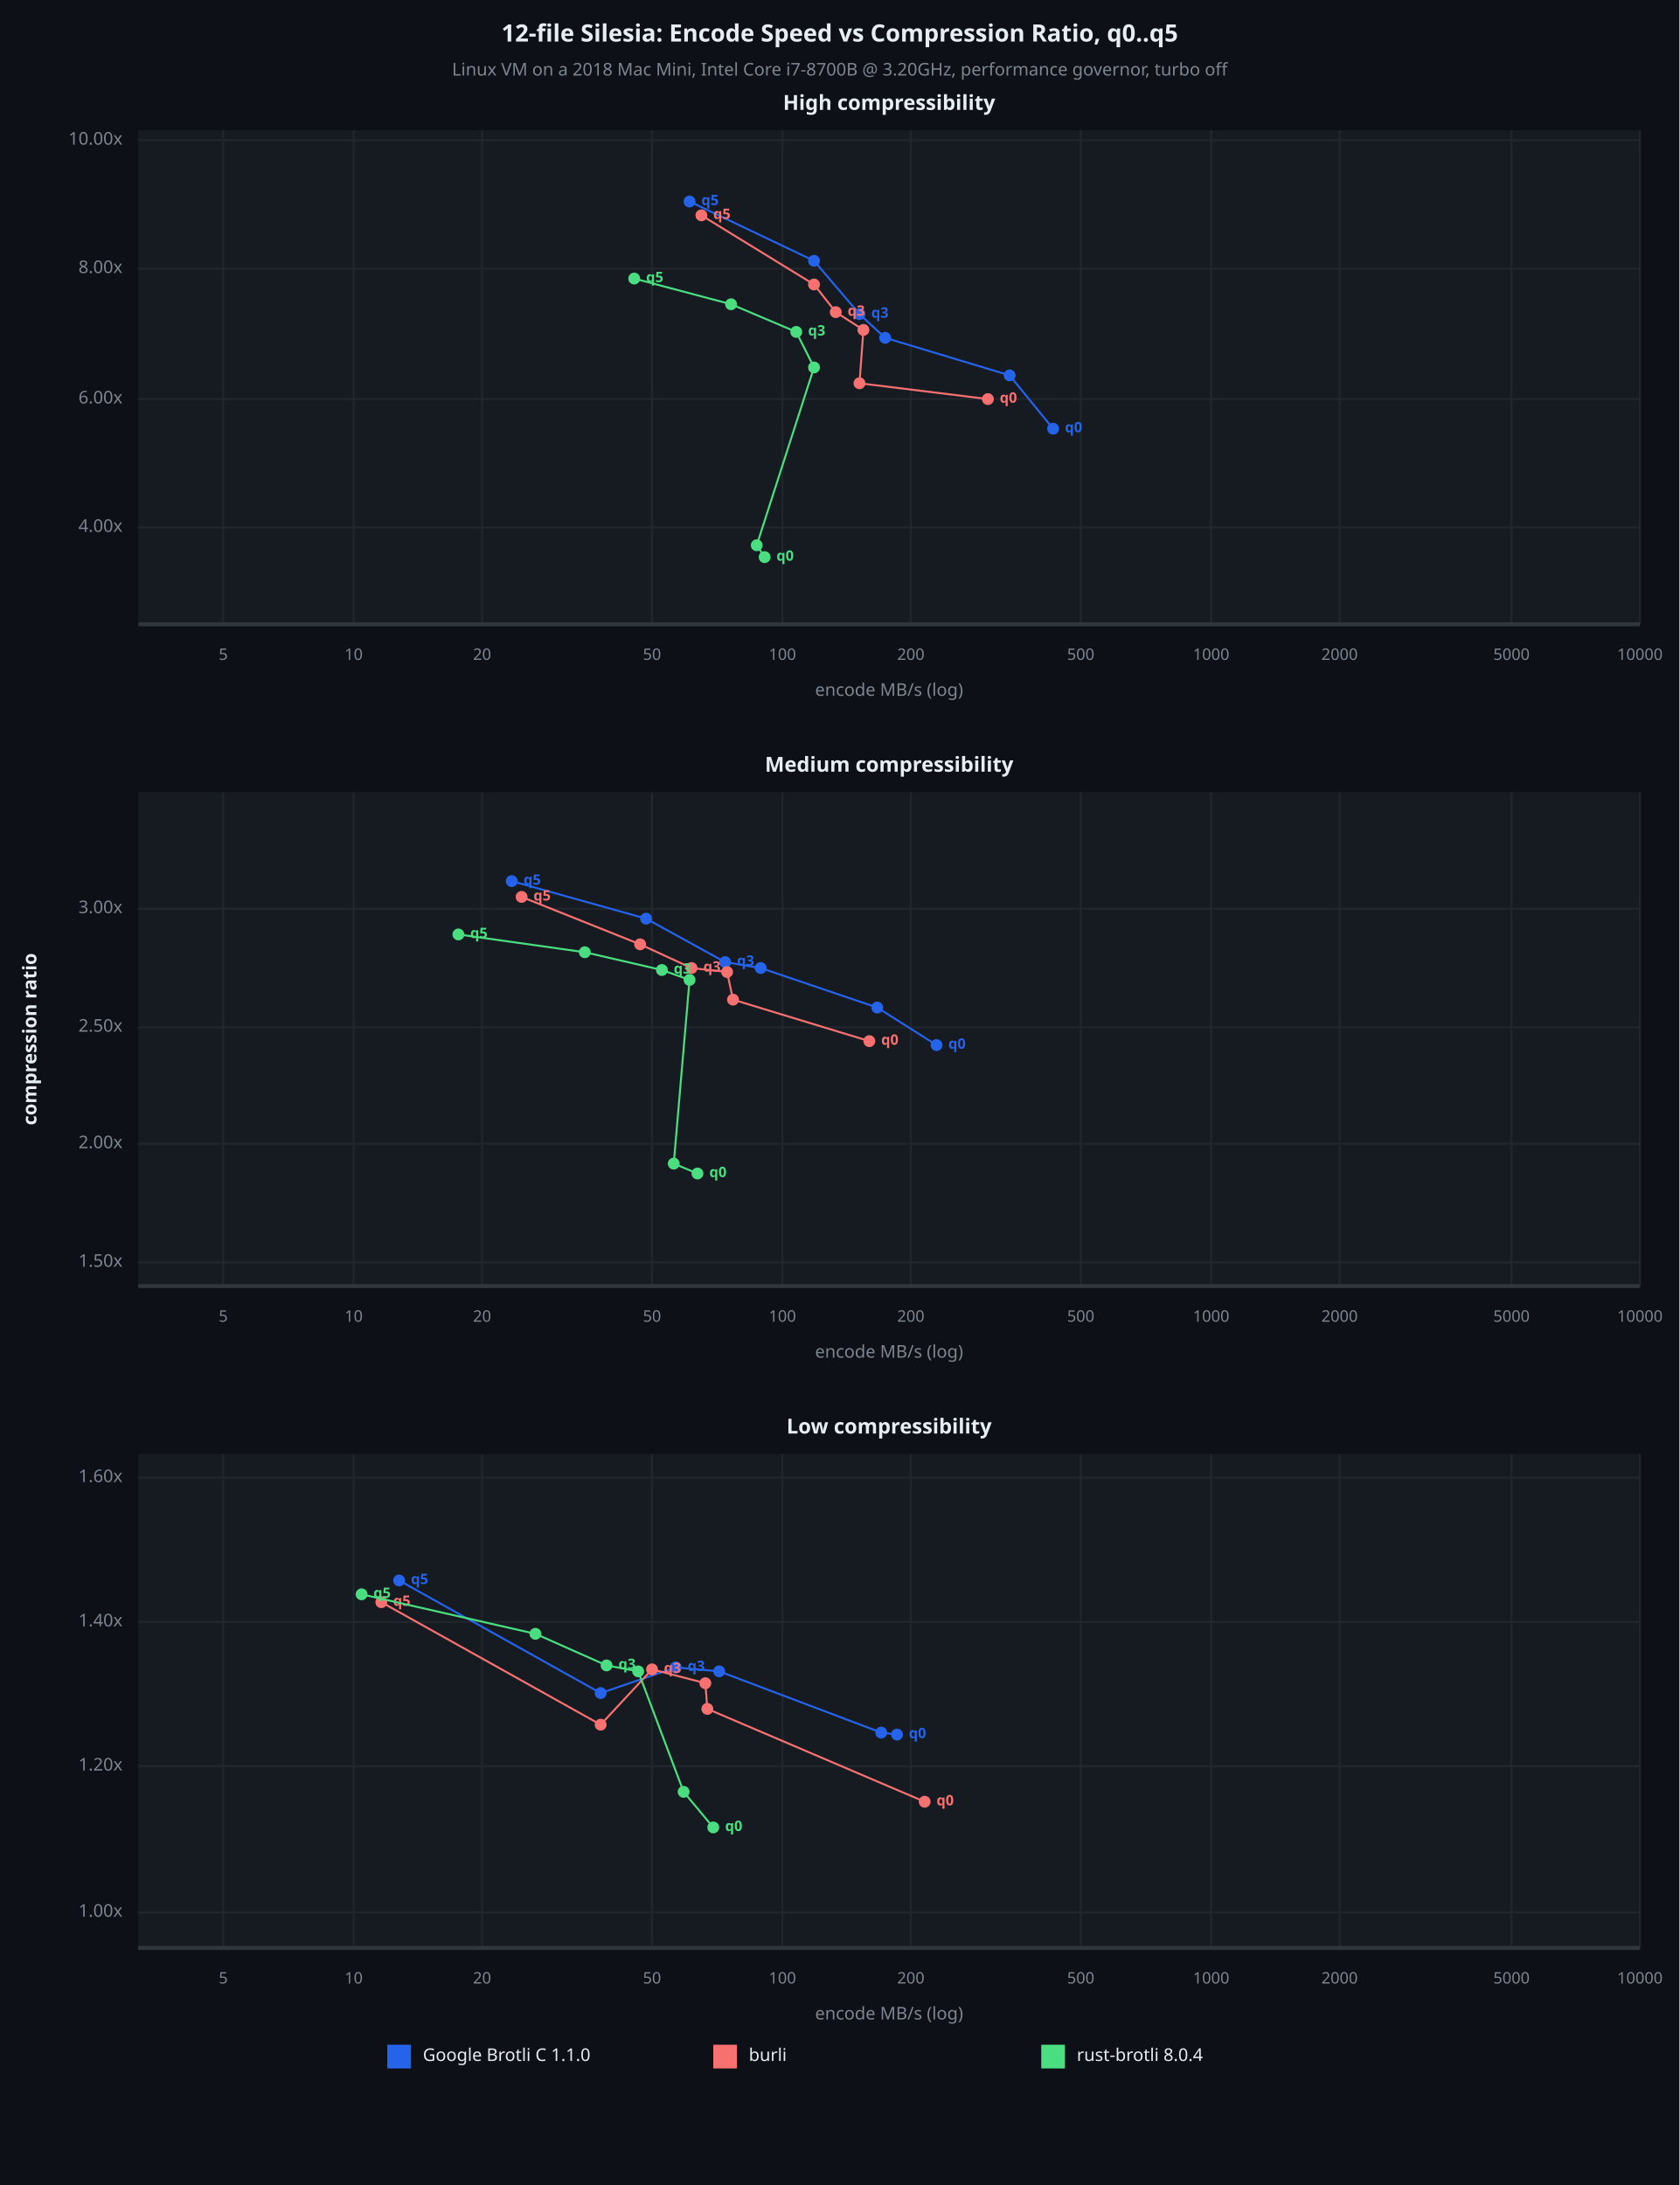
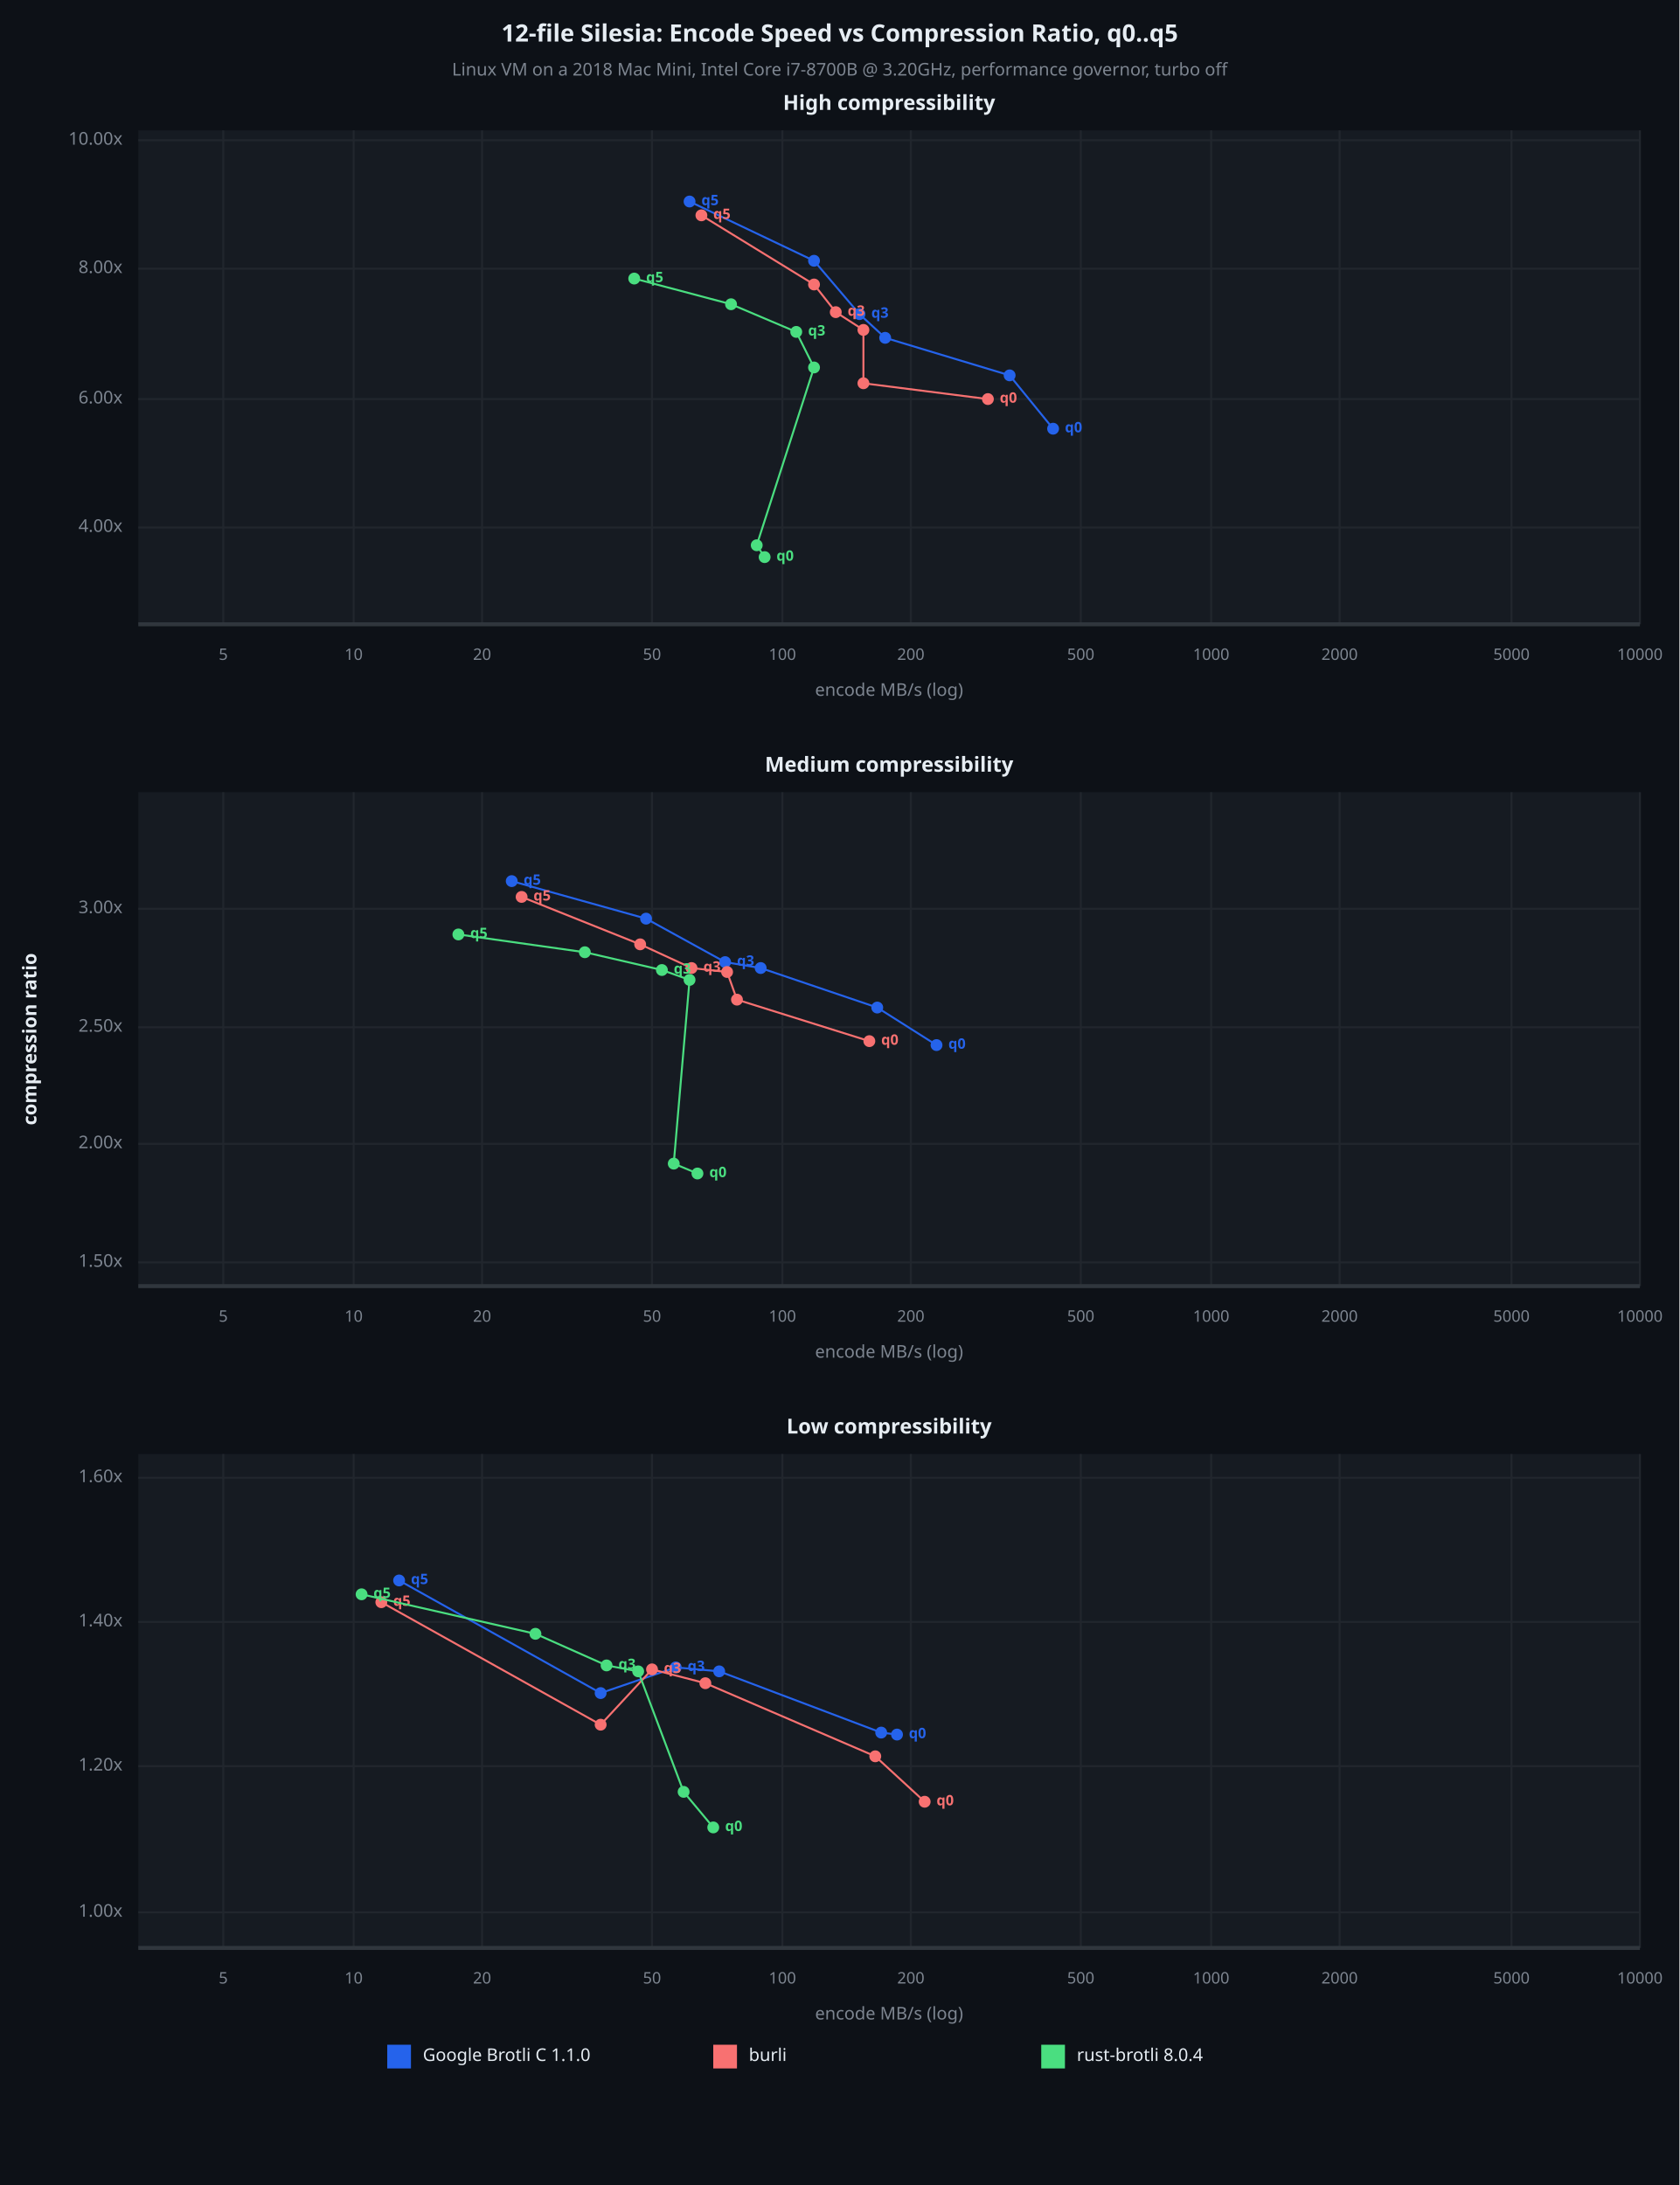
<svg xmlns="http://www.w3.org/2000/svg" viewBox="0 0 850 1106" font-family="system-ui, -apple-system, sans-serif">
  <rect x="0" y="0" width="850" height="1106" opacity="1" fill="#0D1117" stroke="none" />
  <text x="425" y="18" dy="0.5ex" text-anchor="middle" font-family="sans-serif" font-size="12.097" opacity="1" fill="#E6EDF3" font-weight="bold">
12-file Silesia: Encode Speed vs Compression Ratio, q0..q5
</text>
  <text x="425" y="36" dy="0.5ex" text-anchor="middle" font-family="sans-serif" font-size="8.871" opacity="1" fill="#7D8590">
Linux VM on a 2018 Mac Mini, Intel Core i7-8700B @ 3.20GHz, performance governor, turbo off
</text>
  <rect x="70" y="66" width="760" height="250" opacity="1" fill="#161B22" stroke="none" />
  <text x="450" y="53" dy="0.5ex" text-anchor="middle" font-family="sans-serif" font-size="10.484" opacity="1" fill="#E6EDF3" font-weight="bold">
High compressibility
</text>
  <polyline fill="none" opacity="1" stroke="#21262D" stroke-width="1" points="113,66 113,316 " />
  <text x="113" y="332" dy="0.5ex" text-anchor="middle" font-family="sans-serif" font-size="8.065" opacity="1" fill="#7D8590">
5
</text>
  <polyline fill="none" opacity="1" stroke="#21262D" stroke-width="1" points="179,66 179,316 " />
  <text x="179" y="332" dy="0.5ex" text-anchor="middle" font-family="sans-serif" font-size="8.065" opacity="1" fill="#7D8590">
10
</text>
  <polyline fill="none" opacity="1" stroke="#21262D" stroke-width="1" points="244,66 244,316 " />
  <text x="244" y="332" dy="0.5ex" text-anchor="middle" font-family="sans-serif" font-size="8.065" opacity="1" fill="#7D8590">
20
</text>
  <polyline fill="none" opacity="1" stroke="#21262D" stroke-width="1" points="330,66 330,316 " />
  <text x="330" y="332" dy="0.5ex" text-anchor="middle" font-family="sans-serif" font-size="8.065" opacity="1" fill="#7D8590">
50
</text>
  <polyline fill="none" opacity="1" stroke="#21262D" stroke-width="1" points="396,66 396,316 " />
  <text x="396" y="332" dy="0.5ex" text-anchor="middle" font-family="sans-serif" font-size="8.065" opacity="1" fill="#7D8590">
100
</text>
  <polyline fill="none" opacity="1" stroke="#21262D" stroke-width="1" points="461,66 461,316 " />
  <text x="461" y="332" dy="0.5ex" text-anchor="middle" font-family="sans-serif" font-size="8.065" opacity="1" fill="#7D8590">
200
</text>
  <polyline fill="none" opacity="1" stroke="#21262D" stroke-width="1" points="547,66 547,316 " />
  <text x="547" y="332" dy="0.5ex" text-anchor="middle" font-family="sans-serif" font-size="8.065" opacity="1" fill="#7D8590">
500
</text>
  <polyline fill="none" opacity="1" stroke="#21262D" stroke-width="1" points="613,66 613,316 " />
  <text x="613" y="332" dy="0.5ex" text-anchor="middle" font-family="sans-serif" font-size="8.065" opacity="1" fill="#7D8590">
1000
</text>
  <polyline fill="none" opacity="1" stroke="#21262D" stroke-width="1" points="678,66 678,316 " />
  <text x="678" y="332" dy="0.5ex" text-anchor="middle" font-family="sans-serif" font-size="8.065" opacity="1" fill="#7D8590">
2000
</text>
  <polyline fill="none" opacity="1" stroke="#21262D" stroke-width="1" points="765,66 765,316 " />
  <text x="765" y="332" dy="0.5ex" text-anchor="middle" font-family="sans-serif" font-size="8.065" opacity="1" fill="#7D8590">
5000
</text>
  <polyline fill="none" opacity="1" stroke="#21262D" stroke-width="1" points="830,66 830,316 " />
  <text x="830" y="332" dy="0.5ex" text-anchor="middle" font-family="sans-serif" font-size="8.065" opacity="1" fill="#7D8590">
10000
</text>
  <polyline fill="none" opacity="1" stroke="#21262D" stroke-width="1" points="70,267 830,267 " />
  <text x="62" y="267" dy="0.5ex" text-anchor="end" font-family="sans-serif" font-size="8.871" opacity="1" fill="#7D8590">
4.00x
</text>
  <polyline fill="none" opacity="1" stroke="#21262D" stroke-width="1" points="70,202 830,202 " />
  <text x="62" y="202" dy="0.5ex" text-anchor="end" font-family="sans-serif" font-size="8.871" opacity="1" fill="#7D8590">
6.00x
</text>
  <polyline fill="none" opacity="1" stroke="#21262D" stroke-width="1" points="70,136 830,136 " />
  <text x="62" y="136" dy="0.5ex" text-anchor="end" font-family="sans-serif" font-size="8.871" opacity="1" fill="#7D8590">
8.00x
</text>
  <polyline fill="none" opacity="1" stroke="#21262D" stroke-width="1" points="70,71 830,71 " />
  <text x="62" y="71" dy="0.5ex" text-anchor="end" font-family="sans-serif" font-size="8.871" opacity="1" fill="#7D8590">
10.00x
</text>
  <polyline fill="none" opacity="1" stroke="#30363D" stroke-width="2" points="70,316 830,316 " />
  <polyline fill="none" opacity="1" stroke="#2563EB" stroke-width="1" points="533,217 511,190 448,171 435,159 412,132 349,102 " />
  <circle cx="533" cy="217" r="3" opacity="1" fill="#2563EB" stroke="none" stroke-width="1" />
  <text x="539" y="217" dy="0.5ex" text-anchor="start" font-family="sans-serif" font-size="7.258" opacity="1" fill="#2563EB" font-weight="bold">
q0
</text>
  <circle cx="511" cy="190" r="3" opacity="1" fill="#2563EB" stroke="none" stroke-width="1" />
  <circle cx="448" cy="171" r="3" opacity="1" fill="#2563EB" stroke="none" stroke-width="1" />
  <circle cx="435" cy="159" r="3" opacity="1" fill="#2563EB" stroke="none" stroke-width="1" />
  <text x="441" y="159" dy="0.5ex" text-anchor="start" font-family="sans-serif" font-size="7.258" opacity="1" fill="#2563EB" font-weight="bold">
q3
</text>
  <circle cx="412" cy="132" r="3" opacity="1" fill="#2563EB" stroke="none" stroke-width="1" />
  <circle cx="349" cy="102" r="3" opacity="1" fill="#2563EB" stroke="none" stroke-width="1" />
  <text x="355" y="102" dy="0.5ex" text-anchor="start" font-family="sans-serif" font-size="7.258" opacity="1" fill="#2563EB" font-weight="bold">
q5
</text>
-   <polyline fill="none" opacity="1" stroke="#F87171" stroke-width="1" points="500,202 435,194 437,167 423,158 412,144 355,109 " />
+   <polyline fill="none" opacity="1" stroke="#F87171" stroke-width="1" points="500,202 437,194 437,167 423,158 412,144 355,109 " />
  <circle cx="500" cy="202" r="3" opacity="1" fill="#F87171" stroke="none" stroke-width="1" />
  <text x="506" y="202" dy="0.5ex" text-anchor="start" font-family="sans-serif" font-size="7.258" opacity="1" fill="#F87171" font-weight="bold">
q0
</text>
-   <circle cx="435" cy="194" r="3" opacity="1" fill="#F87171" stroke="none" stroke-width="1" />
+   <circle cx="437" cy="194" r="3" opacity="1" fill="#F87171" stroke="none" stroke-width="1" />
  <circle cx="437" cy="167" r="3" opacity="1" fill="#F87171" stroke="none" stroke-width="1" />
  <circle cx="423" cy="158" r="3" opacity="1" fill="#F87171" stroke="none" stroke-width="1" />
  <text x="429" y="158" dy="0.5ex" text-anchor="start" font-family="sans-serif" font-size="7.258" opacity="1" fill="#F87171" font-weight="bold">
q3
</text>
  <circle cx="412" cy="144" r="3" opacity="1" fill="#F87171" stroke="none" stroke-width="1" />
  <circle cx="355" cy="109" r="3" opacity="1" fill="#F87171" stroke="none" stroke-width="1" />
  <text x="361" y="109" dy="0.5ex" text-anchor="start" font-family="sans-serif" font-size="7.258" opacity="1" fill="#F87171" font-weight="bold">
q5
</text>
  <polyline fill="none" opacity="1" stroke="#4ADE80" stroke-width="1" points="387,282 383,276 412,186 403,168 370,154 321,141 " />
  <circle cx="387" cy="282" r="3" opacity="1" fill="#4ADE80" stroke="none" stroke-width="1" />
  <text x="393" y="282" dy="0.5ex" text-anchor="start" font-family="sans-serif" font-size="7.258" opacity="1" fill="#4ADE80" font-weight="bold">
q0
</text>
  <circle cx="383" cy="276" r="3" opacity="1" fill="#4ADE80" stroke="none" stroke-width="1" />
  <circle cx="412" cy="186" r="3" opacity="1" fill="#4ADE80" stroke="none" stroke-width="1" />
  <circle cx="403" cy="168" r="3" opacity="1" fill="#4ADE80" stroke="none" stroke-width="1" />
  <text x="409" y="168" dy="0.5ex" text-anchor="start" font-family="sans-serif" font-size="7.258" opacity="1" fill="#4ADE80" font-weight="bold">
q3
</text>
  <circle cx="370" cy="154" r="3" opacity="1" fill="#4ADE80" stroke="none" stroke-width="1" />
  <circle cx="321" cy="141" r="3" opacity="1" fill="#4ADE80" stroke="none" stroke-width="1" />
  <text x="327" y="141" dy="0.5ex" text-anchor="start" font-family="sans-serif" font-size="7.258" opacity="1" fill="#4ADE80" font-weight="bold">
q5
</text>
  <text x="450" y="350" dy="0.5ex" text-anchor="middle" font-family="sans-serif" font-size="8.871" opacity="1" fill="#7D8590">
encode MB/s (log)
</text>
  <rect x="70" y="401" width="760" height="250" opacity="1" fill="#161B22" stroke="none" />
  <text x="450" y="388" dy="0.5ex" text-anchor="middle" font-family="sans-serif" font-size="10.484" opacity="1" fill="#E6EDF3" font-weight="bold">
Medium compressibility
</text>
  <polyline fill="none" opacity="1" stroke="#21262D" stroke-width="1" points="113,401 113,651 " />
  <text x="113" y="667" dy="0.5ex" text-anchor="middle" font-family="sans-serif" font-size="8.065" opacity="1" fill="#7D8590">
5
</text>
  <polyline fill="none" opacity="1" stroke="#21262D" stroke-width="1" points="179,401 179,651 " />
  <text x="179" y="667" dy="0.5ex" text-anchor="middle" font-family="sans-serif" font-size="8.065" opacity="1" fill="#7D8590">
10
</text>
  <polyline fill="none" opacity="1" stroke="#21262D" stroke-width="1" points="244,401 244,651 " />
  <text x="244" y="667" dy="0.5ex" text-anchor="middle" font-family="sans-serif" font-size="8.065" opacity="1" fill="#7D8590">
20
</text>
  <polyline fill="none" opacity="1" stroke="#21262D" stroke-width="1" points="330,401 330,651 " />
  <text x="330" y="667" dy="0.5ex" text-anchor="middle" font-family="sans-serif" font-size="8.065" opacity="1" fill="#7D8590">
50
</text>
  <polyline fill="none" opacity="1" stroke="#21262D" stroke-width="1" points="396,401 396,651 " />
  <text x="396" y="667" dy="0.5ex" text-anchor="middle" font-family="sans-serif" font-size="8.065" opacity="1" fill="#7D8590">
100
</text>
  <polyline fill="none" opacity="1" stroke="#21262D" stroke-width="1" points="461,401 461,651 " />
  <text x="461" y="667" dy="0.5ex" text-anchor="middle" font-family="sans-serif" font-size="8.065" opacity="1" fill="#7D8590">
200
</text>
  <polyline fill="none" opacity="1" stroke="#21262D" stroke-width="1" points="547,401 547,651 " />
  <text x="547" y="667" dy="0.5ex" text-anchor="middle" font-family="sans-serif" font-size="8.065" opacity="1" fill="#7D8590">
500
</text>
  <polyline fill="none" opacity="1" stroke="#21262D" stroke-width="1" points="613,401 613,651 " />
  <text x="613" y="667" dy="0.5ex" text-anchor="middle" font-family="sans-serif" font-size="8.065" opacity="1" fill="#7D8590">
1000
</text>
  <polyline fill="none" opacity="1" stroke="#21262D" stroke-width="1" points="678,401 678,651 " />
  <text x="678" y="667" dy="0.5ex" text-anchor="middle" font-family="sans-serif" font-size="8.065" opacity="1" fill="#7D8590">
2000
</text>
  <polyline fill="none" opacity="1" stroke="#21262D" stroke-width="1" points="765,401 765,651 " />
  <text x="765" y="667" dy="0.5ex" text-anchor="middle" font-family="sans-serif" font-size="8.065" opacity="1" fill="#7D8590">
5000
</text>
  <polyline fill="none" opacity="1" stroke="#21262D" stroke-width="1" points="830,401 830,651 " />
  <text x="830" y="667" dy="0.5ex" text-anchor="middle" font-family="sans-serif" font-size="8.065" opacity="1" fill="#7D8590">
10000
</text>
  <polyline fill="none" opacity="1" stroke="#21262D" stroke-width="1" points="70,639 830,639 " />
  <text x="62" y="639" dy="0.5ex" text-anchor="end" font-family="sans-serif" font-size="8.871" opacity="1" fill="#7D8590">
1.50x
</text>
  <polyline fill="none" opacity="1" stroke="#21262D" stroke-width="1" points="70,579 830,579 " />
  <text x="62" y="579" dy="0.5ex" text-anchor="end" font-family="sans-serif" font-size="8.871" opacity="1" fill="#7D8590">
2.00x
</text>
  <polyline fill="none" opacity="1" stroke="#21262D" stroke-width="1" points="70,520 830,520 " />
  <text x="62" y="520" dy="0.5ex" text-anchor="end" font-family="sans-serif" font-size="8.871" opacity="1" fill="#7D8590">
2.50x
</text>
  <polyline fill="none" opacity="1" stroke="#21262D" stroke-width="1" points="70,460 830,460 " />
  <text x="62" y="460" dy="0.5ex" text-anchor="end" font-family="sans-serif" font-size="8.871" opacity="1" fill="#7D8590">
3.00x
</text>
  <polyline fill="none" opacity="1" stroke="#30363D" stroke-width="2" points="70,651 830,651 " />
  <polyline fill="none" opacity="1" stroke="#2563EB" stroke-width="1" points="474,529 444,510 385,490 367,487 327,465 259,446 " />
  <circle cx="474" cy="529" r="3" opacity="1" fill="#2563EB" stroke="none" stroke-width="1" />
  <text x="480" y="529" dy="0.5ex" text-anchor="start" font-family="sans-serif" font-size="7.258" opacity="1" fill="#2563EB" font-weight="bold">
q0
</text>
  <circle cx="444" cy="510" r="3" opacity="1" fill="#2563EB" stroke="none" stroke-width="1" />
  <circle cx="385" cy="490" r="3" opacity="1" fill="#2563EB" stroke="none" stroke-width="1" />
  <circle cx="367" cy="487" r="3" opacity="1" fill="#2563EB" stroke="none" stroke-width="1" />
  <text x="373" y="487" dy="0.5ex" text-anchor="start" font-family="sans-serif" font-size="7.258" opacity="1" fill="#2563EB" font-weight="bold">
q3
</text>
  <circle cx="327" cy="465" r="3" opacity="1" fill="#2563EB" stroke="none" stroke-width="1" />
  <circle cx="259" cy="446" r="3" opacity="1" fill="#2563EB" stroke="none" stroke-width="1" />
  <text x="265" y="446" dy="0.5ex" text-anchor="start" font-family="sans-serif" font-size="7.258" opacity="1" fill="#2563EB" font-weight="bold">
q5
</text>
-   <polyline fill="none" opacity="1" stroke="#F87171" stroke-width="1" points="440,527 371,506 368,492 350,490 324,478 264,454 " />
+   <polyline fill="none" opacity="1" stroke="#F87171" stroke-width="1" points="440,527 373,506 368,492 350,490 324,478 264,454 " />
  <circle cx="440" cy="527" r="3" opacity="1" fill="#F87171" stroke="none" stroke-width="1" />
  <text x="446" y="527" dy="0.5ex" text-anchor="start" font-family="sans-serif" font-size="7.258" opacity="1" fill="#F87171" font-weight="bold">
q0
</text>
-   <circle cx="371" cy="506" r="3" opacity="1" fill="#F87171" stroke="none" stroke-width="1" />
+   <circle cx="373" cy="506" r="3" opacity="1" fill="#F87171" stroke="none" stroke-width="1" />
  <circle cx="368" cy="492" r="3" opacity="1" fill="#F87171" stroke="none" stroke-width="1" />
  <circle cx="350" cy="490" r="3" opacity="1" fill="#F87171" stroke="none" stroke-width="1" />
  <text x="356" y="490" dy="0.5ex" text-anchor="start" font-family="sans-serif" font-size="7.258" opacity="1" fill="#F87171" font-weight="bold">
q3
</text>
  <circle cx="324" cy="478" r="3" opacity="1" fill="#F87171" stroke="none" stroke-width="1" />
  <circle cx="264" cy="454" r="3" opacity="1" fill="#F87171" stroke="none" stroke-width="1" />
  <text x="270" y="454" dy="0.5ex" text-anchor="start" font-family="sans-serif" font-size="7.258" opacity="1" fill="#F87171" font-weight="bold">
q5
</text>
  <polyline fill="none" opacity="1" stroke="#4ADE80" stroke-width="1" points="353,594 341,589 349,496 335,491 296,482 232,473 " />
  <circle cx="353" cy="594" r="3" opacity="1" fill="#4ADE80" stroke="none" stroke-width="1" />
  <text x="359" y="594" dy="0.5ex" text-anchor="start" font-family="sans-serif" font-size="7.258" opacity="1" fill="#4ADE80" font-weight="bold">
q0
</text>
  <circle cx="341" cy="589" r="3" opacity="1" fill="#4ADE80" stroke="none" stroke-width="1" />
  <circle cx="349" cy="496" r="3" opacity="1" fill="#4ADE80" stroke="none" stroke-width="1" />
  <circle cx="335" cy="491" r="3" opacity="1" fill="#4ADE80" stroke="none" stroke-width="1" />
  <text x="341" y="491" dy="0.5ex" text-anchor="start" font-family="sans-serif" font-size="7.258" opacity="1" fill="#4ADE80" font-weight="bold">
q3
</text>
  <circle cx="296" cy="482" r="3" opacity="1" fill="#4ADE80" stroke="none" stroke-width="1" />
  <circle cx="232" cy="473" r="3" opacity="1" fill="#4ADE80" stroke="none" stroke-width="1" />
  <text x="238" y="473" dy="0.5ex" text-anchor="start" font-family="sans-serif" font-size="7.258" opacity="1" fill="#4ADE80" font-weight="bold">
q5
</text>
  <text x="450" y="685" dy="0.5ex" text-anchor="middle" font-family="sans-serif" font-size="8.871" opacity="1" fill="#7D8590">
encode MB/s (log)
</text>
  <rect x="70" y="736" width="760" height="250" opacity="1" fill="#161B22" stroke="none" />
  <text x="450" y="723" dy="0.5ex" text-anchor="middle" font-family="sans-serif" font-size="10.484" opacity="1" fill="#E6EDF3" font-weight="bold">
Low compressibility
</text>
  <polyline fill="none" opacity="1" stroke="#21262D" stroke-width="1" points="113,736 113,986 " />
  <text x="113" y="1002" dy="0.5ex" text-anchor="middle" font-family="sans-serif" font-size="8.065" opacity="1" fill="#7D8590">
5
</text>
  <polyline fill="none" opacity="1" stroke="#21262D" stroke-width="1" points="179,736 179,986 " />
  <text x="179" y="1002" dy="0.5ex" text-anchor="middle" font-family="sans-serif" font-size="8.065" opacity="1" fill="#7D8590">
10
</text>
  <polyline fill="none" opacity="1" stroke="#21262D" stroke-width="1" points="244,736 244,986 " />
  <text x="244" y="1002" dy="0.5ex" text-anchor="middle" font-family="sans-serif" font-size="8.065" opacity="1" fill="#7D8590">
20
</text>
  <polyline fill="none" opacity="1" stroke="#21262D" stroke-width="1" points="330,736 330,986 " />
  <text x="330" y="1002" dy="0.5ex" text-anchor="middle" font-family="sans-serif" font-size="8.065" opacity="1" fill="#7D8590">
50
</text>
  <polyline fill="none" opacity="1" stroke="#21262D" stroke-width="1" points="396,736 396,986 " />
  <text x="396" y="1002" dy="0.5ex" text-anchor="middle" font-family="sans-serif" font-size="8.065" opacity="1" fill="#7D8590">
100
</text>
  <polyline fill="none" opacity="1" stroke="#21262D" stroke-width="1" points="461,736 461,986 " />
  <text x="461" y="1002" dy="0.5ex" text-anchor="middle" font-family="sans-serif" font-size="8.065" opacity="1" fill="#7D8590">
200
</text>
  <polyline fill="none" opacity="1" stroke="#21262D" stroke-width="1" points="547,736 547,986 " />
  <text x="547" y="1002" dy="0.5ex" text-anchor="middle" font-family="sans-serif" font-size="8.065" opacity="1" fill="#7D8590">
500
</text>
  <polyline fill="none" opacity="1" stroke="#21262D" stroke-width="1" points="613,736 613,986 " />
  <text x="613" y="1002" dy="0.5ex" text-anchor="middle" font-family="sans-serif" font-size="8.065" opacity="1" fill="#7D8590">
1000
</text>
  <polyline fill="none" opacity="1" stroke="#21262D" stroke-width="1" points="678,736 678,986 " />
  <text x="678" y="1002" dy="0.5ex" text-anchor="middle" font-family="sans-serif" font-size="8.065" opacity="1" fill="#7D8590">
2000
</text>
  <polyline fill="none" opacity="1" stroke="#21262D" stroke-width="1" points="765,736 765,986 " />
  <text x="765" y="1002" dy="0.5ex" text-anchor="middle" font-family="sans-serif" font-size="8.065" opacity="1" fill="#7D8590">
5000
</text>
  <polyline fill="none" opacity="1" stroke="#21262D" stroke-width="1" points="830,736 830,986 " />
  <text x="830" y="1002" dy="0.5ex" text-anchor="middle" font-family="sans-serif" font-size="8.065" opacity="1" fill="#7D8590">
10000
</text>
  <polyline fill="none" opacity="1" stroke="#21262D" stroke-width="1" points="70,968 830,968 " />
  <text x="62" y="968" dy="0.5ex" text-anchor="end" font-family="sans-serif" font-size="8.871" opacity="1" fill="#7D8590">
1.00x
</text>
  <polyline fill="none" opacity="1" stroke="#21262D" stroke-width="1" points="70,894 830,894 " />
  <text x="62" y="894" dy="0.5ex" text-anchor="end" font-family="sans-serif" font-size="8.871" opacity="1" fill="#7D8590">
1.20x
</text>
  <polyline fill="none" opacity="1" stroke="#21262D" stroke-width="1" points="70,821 830,821 " />
  <text x="62" y="821" dy="0.5ex" text-anchor="end" font-family="sans-serif" font-size="8.871" opacity="1" fill="#7D8590">
1.40x
</text>
  <polyline fill="none" opacity="1" stroke="#21262D" stroke-width="1" points="70,748 830,748 " />
  <text x="62" y="748" dy="0.5ex" text-anchor="end" font-family="sans-serif" font-size="8.871" opacity="1" fill="#7D8590">
1.60x
</text>
  <polyline fill="none" opacity="1" stroke="#30363D" stroke-width="2" points="70,986 830,986 " />
  <polyline fill="none" opacity="1" stroke="#2563EB" stroke-width="1" points="454,878 446,877 364,846 342,844 304,857 202,800 " />
  <circle cx="454" cy="878" r="3" opacity="1" fill="#2563EB" stroke="none" stroke-width="1" />
  <text x="460" y="878" dy="0.5ex" text-anchor="start" font-family="sans-serif" font-size="7.258" opacity="1" fill="#2563EB" font-weight="bold">
q0
</text>
  <circle cx="446" cy="877" r="3" opacity="1" fill="#2563EB" stroke="none" stroke-width="1" />
  <circle cx="364" cy="846" r="3" opacity="1" fill="#2563EB" stroke="none" stroke-width="1" />
  <circle cx="342" cy="844" r="3" opacity="1" fill="#2563EB" stroke="none" stroke-width="1" />
  <text x="348" y="844" dy="0.5ex" text-anchor="start" font-family="sans-serif" font-size="7.258" opacity="1" fill="#2563EB" font-weight="bold">
q3
</text>
  <circle cx="304" cy="857" r="3" opacity="1" fill="#2563EB" stroke="none" stroke-width="1" />
  <circle cx="202" cy="800" r="3" opacity="1" fill="#2563EB" stroke="none" stroke-width="1" />
  <text x="208" y="800" dy="0.5ex" text-anchor="start" font-family="sans-serif" font-size="7.258" opacity="1" fill="#2563EB" font-weight="bold">
q5
</text>
-   <polyline fill="none" opacity="1" stroke="#F87171" stroke-width="1" points="468,912 358,865 357,852 330,845 304,873 193,811 " />
+   <polyline fill="none" opacity="1" stroke="#F87171" stroke-width="1" points="468,912 443,889 357,852 330,845 304,873 193,811 " />
  <circle cx="468" cy="912" r="3" opacity="1" fill="#F87171" stroke="none" stroke-width="1" />
  <text x="474" y="912" dy="0.5ex" text-anchor="start" font-family="sans-serif" font-size="7.258" opacity="1" fill="#F87171" font-weight="bold">
q0
</text>
-   <circle cx="358" cy="865" r="3" opacity="1" fill="#F87171" stroke="none" stroke-width="1" />
+   <circle cx="443" cy="889" r="3" opacity="1" fill="#F87171" stroke="none" stroke-width="1" />
  <circle cx="357" cy="852" r="3" opacity="1" fill="#F87171" stroke="none" stroke-width="1" />
  <circle cx="330" cy="845" r="3" opacity="1" fill="#F87171" stroke="none" stroke-width="1" />
  <text x="336" y="845" dy="0.5ex" text-anchor="start" font-family="sans-serif" font-size="7.258" opacity="1" fill="#F87171" font-weight="bold">
q3
</text>
  <circle cx="304" cy="873" r="3" opacity="1" fill="#F87171" stroke="none" stroke-width="1" />
  <circle cx="193" cy="811" r="3" opacity="1" fill="#F87171" stroke="none" stroke-width="1" />
  <text x="199" y="811" dy="0.5ex" text-anchor="start" font-family="sans-serif" font-size="7.258" opacity="1" fill="#F87171" font-weight="bold">
q5
</text>
  <polyline fill="none" opacity="1" stroke="#4ADE80" stroke-width="1" points="361,925 346,907 323,846 307,843 271,827 183,807 " />
  <circle cx="361" cy="925" r="3" opacity="1" fill="#4ADE80" stroke="none" stroke-width="1" />
  <text x="367" y="925" dy="0.5ex" text-anchor="start" font-family="sans-serif" font-size="7.258" opacity="1" fill="#4ADE80" font-weight="bold">
q0
</text>
  <circle cx="346" cy="907" r="3" opacity="1" fill="#4ADE80" stroke="none" stroke-width="1" />
  <circle cx="323" cy="846" r="3" opacity="1" fill="#4ADE80" stroke="none" stroke-width="1" />
  <circle cx="307" cy="843" r="3" opacity="1" fill="#4ADE80" stroke="none" stroke-width="1" />
  <text x="313" y="843" dy="0.5ex" text-anchor="start" font-family="sans-serif" font-size="7.258" opacity="1" fill="#4ADE80" font-weight="bold">
q3
</text>
  <circle cx="271" cy="827" r="3" opacity="1" fill="#4ADE80" stroke="none" stroke-width="1" />
  <circle cx="183" cy="807" r="3" opacity="1" fill="#4ADE80" stroke="none" stroke-width="1" />
  <text x="189" y="807" dy="0.5ex" text-anchor="start" font-family="sans-serif" font-size="7.258" opacity="1" fill="#4ADE80" font-weight="bold">
q5
</text>
  <text x="450" y="1020" dy="0.5ex" text-anchor="middle" font-family="sans-serif" font-size="8.871" opacity="1" fill="#7D8590">
encode MB/s (log)
</text>
  <text x="16" y="526" dy="0.5ex" text-anchor="middle" font-family="sans-serif" font-size="9.677" opacity="1" fill="#E6EDF3" font-weight="bold" transform="rotate(270, 16, 526)">
compression ratio
</text>
  <rect x="196" y="1035" width="12" height="12" opacity="1" fill="#2563EB" stroke="none" />
  <text x="214" y="1041" dy="0.5ex" text-anchor="start" font-family="sans-serif" font-size="8.871" opacity="1" fill="#E6EDF3">
Google Brotli C 1.1.0
</text>
  <rect x="361" y="1035" width="12" height="12" opacity="1" fill="#F87171" stroke="none" />
  <text x="379" y="1041" dy="0.5ex" text-anchor="start" font-family="sans-serif" font-size="8.871" opacity="1" fill="#E6EDF3">
burli
</text>
  <rect x="527" y="1035" width="12" height="12" opacity="1" fill="#4ADE80" stroke="none" />
  <text x="545" y="1041" dy="0.5ex" text-anchor="start" font-family="sans-serif" font-size="8.871" opacity="1" fill="#E6EDF3">
rust-brotli 8.0.4
</text>
</svg>
